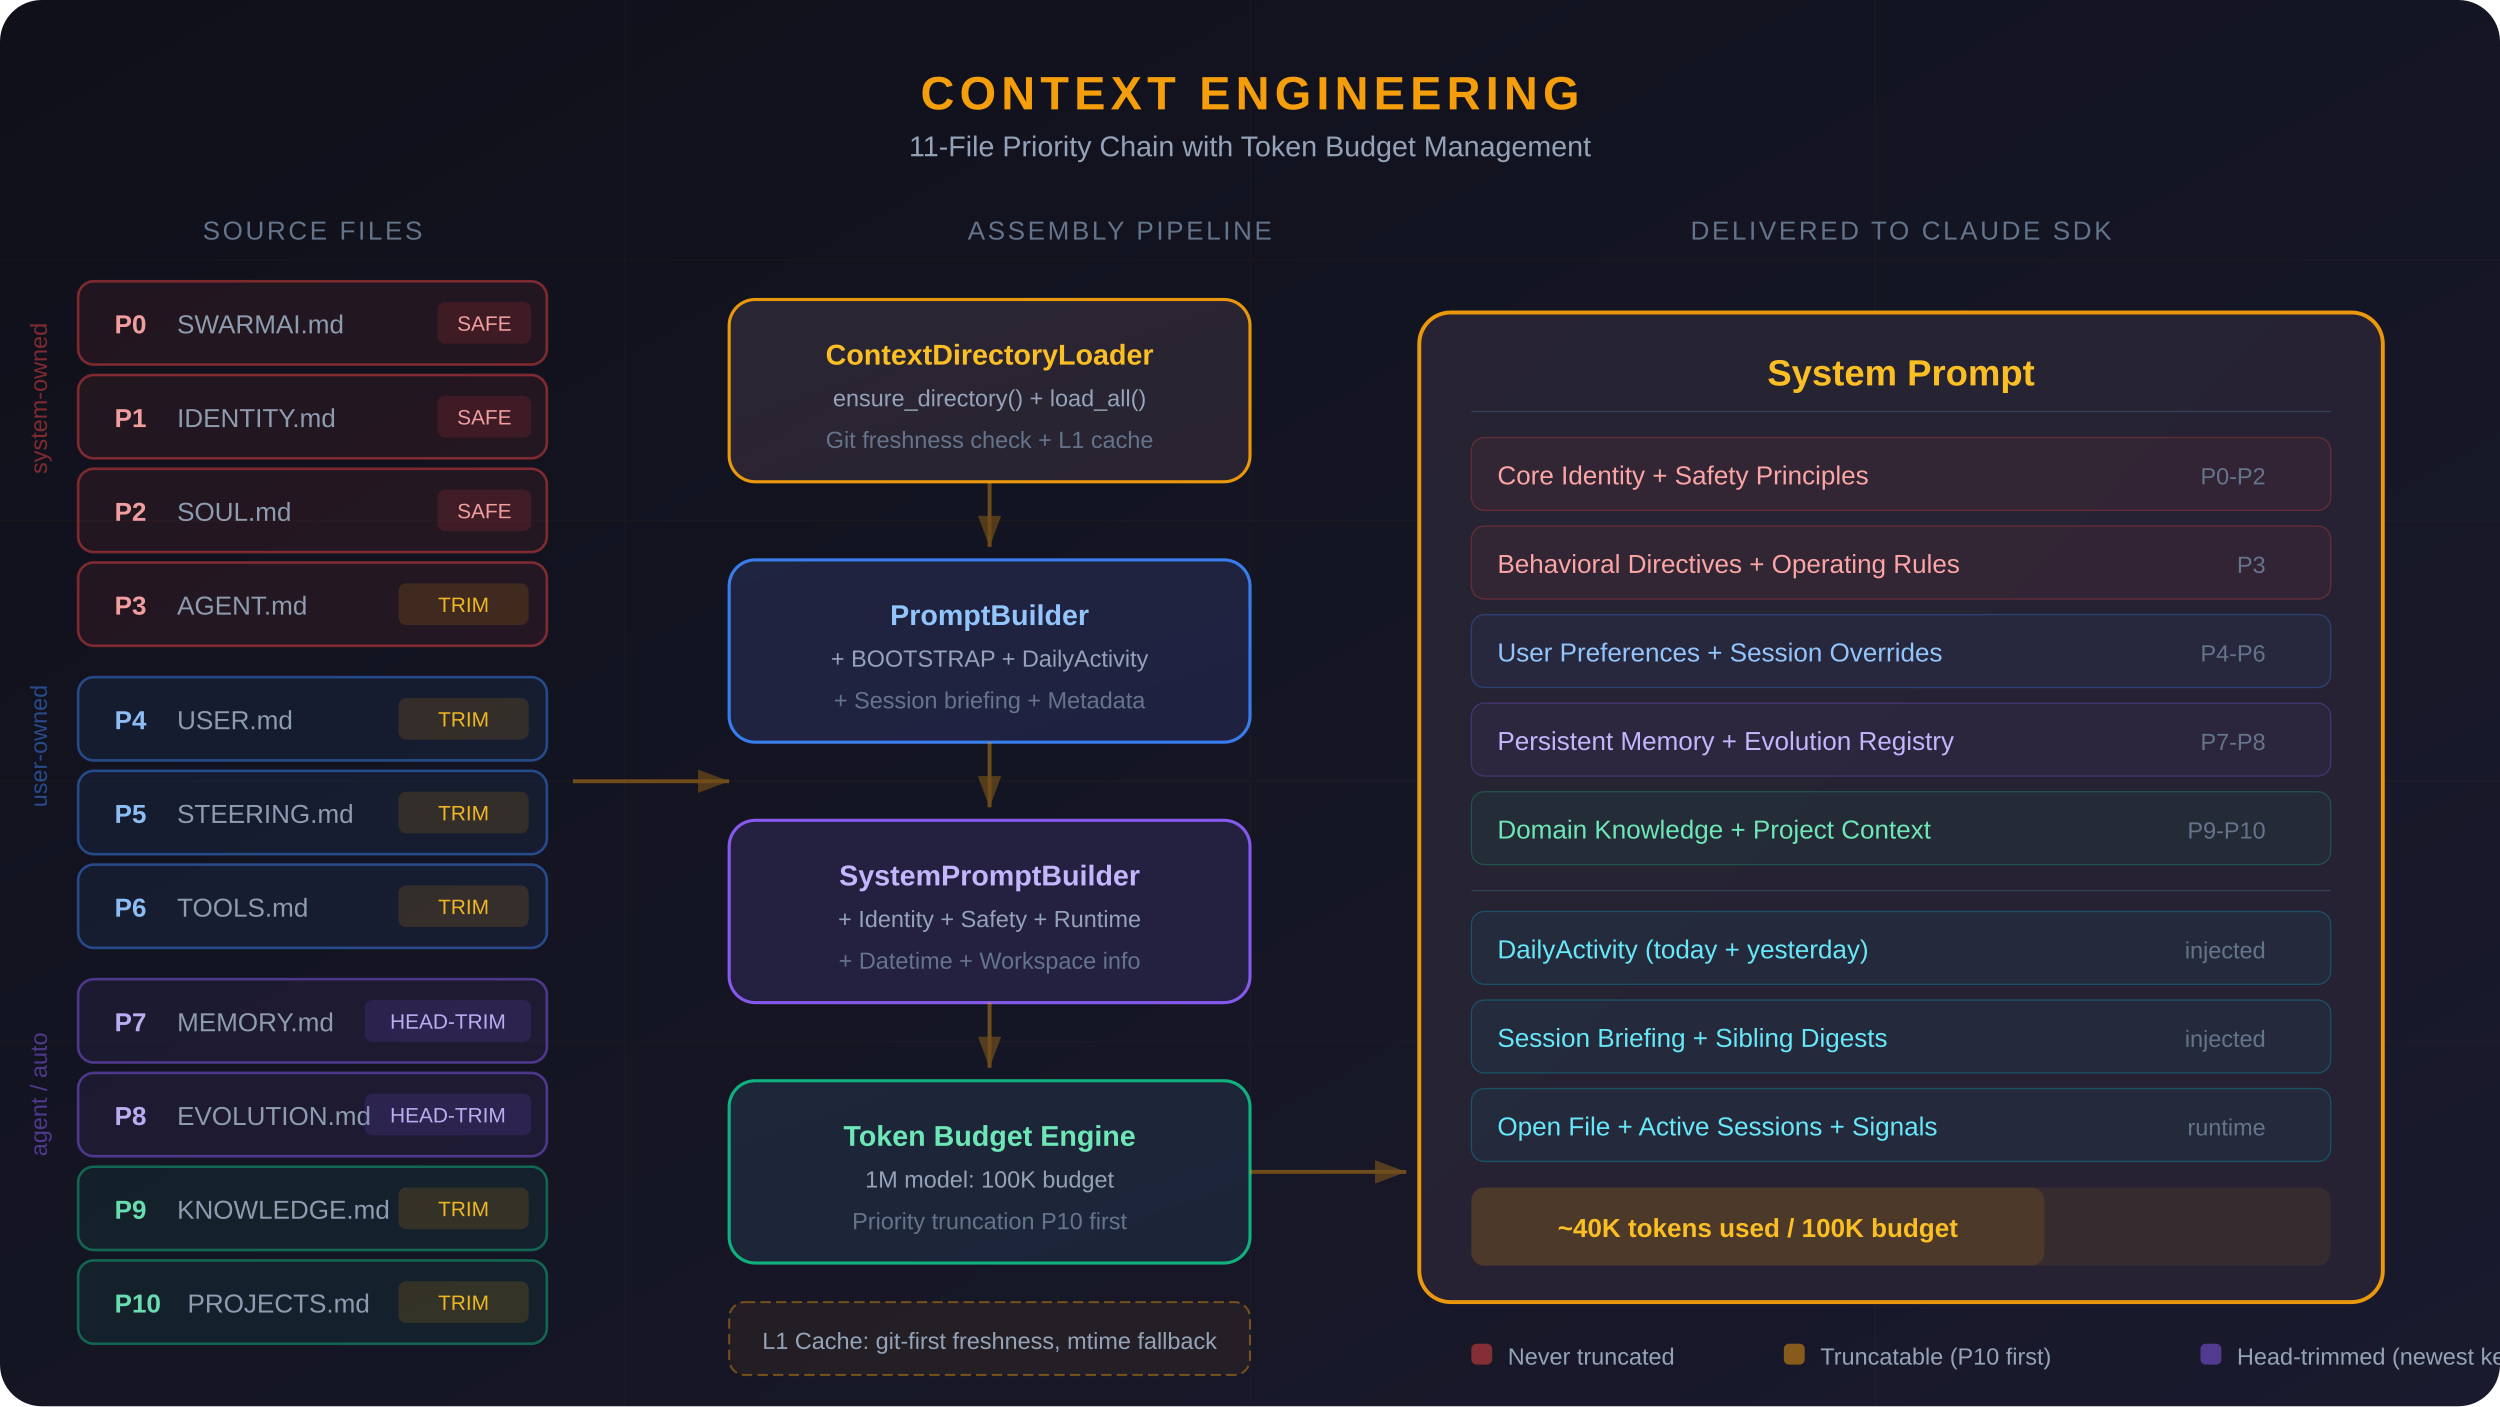
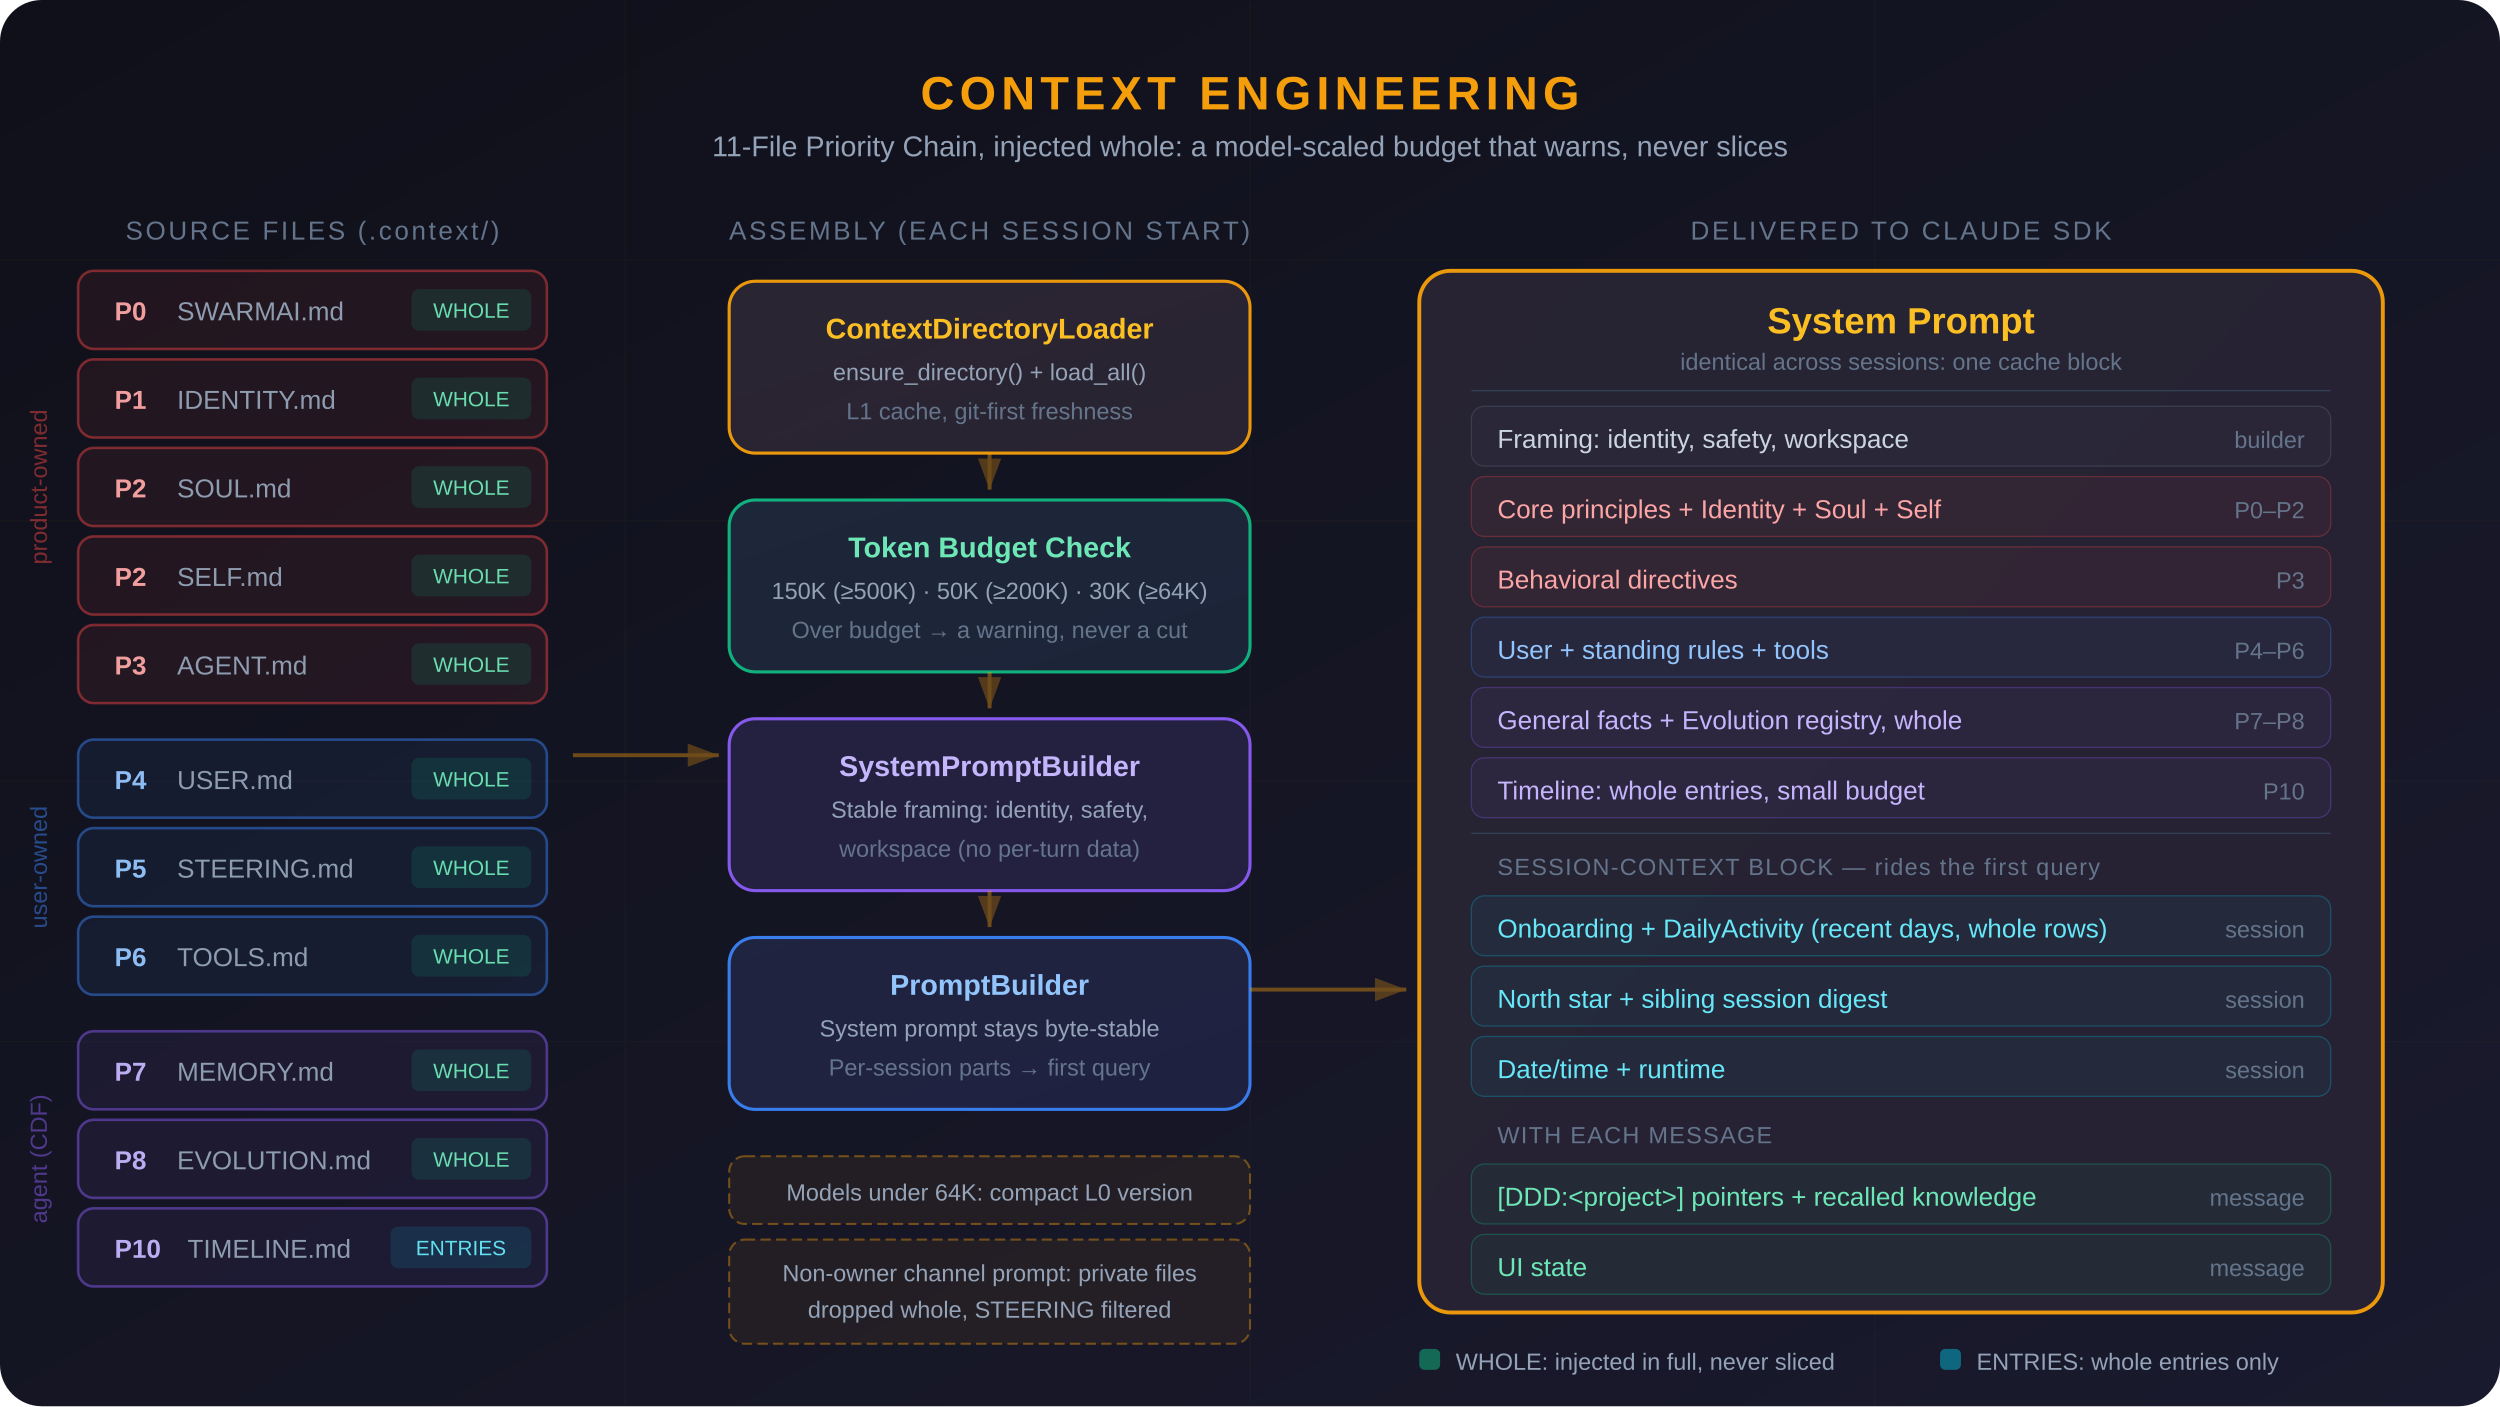
<svg xmlns="http://www.w3.org/2000/svg" viewBox="0 0 960 540" width="960" height="540">
  <defs>
    <linearGradient id="bg" x1="0%" y1="0%" x2="100%" y2="100%">
      <stop offset="0%" stop-color="#0f1019" />
      <stop offset="100%" stop-color="#1a1a2e" />
    </linearGradient>
    <linearGradient id="gold" x1="0%" y1="0%" x2="100%" y2="100%">
      <stop offset="0%" stop-color="#f59e0b" />
      <stop offset="100%" stop-color="#d97706" />
    </linearGradient>
    <linearGradient id="blue" x1="0%" y1="0%" x2="100%" y2="100%">
      <stop offset="0%" stop-color="#3b82f6" />
      <stop offset="100%" stop-color="#2563eb" />
    </linearGradient>
    <linearGradient id="purple" x1="0%" y1="0%" x2="100%" y2="100%">
      <stop offset="0%" stop-color="#8b5cf6" />
      <stop offset="100%" stop-color="#7c3aed" />
    </linearGradient>
    <linearGradient id="green" x1="0%" y1="0%" x2="100%" y2="100%">
      <stop offset="0%" stop-color="#10b981" />
      <stop offset="100%" stop-color="#059669" />
    </linearGradient>
    <linearGradient id="red" x1="0%" y1="0%" x2="100%" y2="100%">
      <stop offset="0%" stop-color="#ef4444" />
      <stop offset="100%" stop-color="#dc2626" />
    </linearGradient>
    <marker id="arrowGold" markerWidth="8" markerHeight="6" refX="8" refY="3" orient="auto">
      <polygon points="0 0, 8 3, 0 6" fill="#f59e0b" opacity="0.7" />
    </marker>
  </defs>
  <rect width="960" height="540" rx="16" fill="url(#bg)" />
  <g opacity="0.03" stroke="#f59e0b">
    <line x1="0" y1="100" x2="960" y2="100" stroke-width="0.5" />
    <line x1="0" y1="200" x2="960" y2="200" stroke-width="0.5" />
    <line x1="0" y1="300" x2="960" y2="300" stroke-width="0.5" />
    <line x1="0" y1="400" x2="960" y2="400" stroke-width="0.5" />
    <line x1="240" y1="0" x2="240" y2="540" stroke-width="0.5" />
    <line x1="480" y1="0" x2="480" y2="540" stroke-width="0.5" />
    <line x1="720" y1="0" x2="720" y2="540" stroke-width="0.5" />
  </g>
  <text x="480" y="42" text-anchor="middle" fill="#f59e0b" font-family="Arial,Helvetica,sans-serif" font-size="18" font-weight="bold" letter-spacing="2">CONTEXT ENGINEERING</text>
-   <text x="480" y="60" text-anchor="middle" fill="#94a3b8" font-family="Arial,Helvetica,sans-serif" font-size="11">11-File Priority Chain with Token Budget Management</text>
-   <text x="120" y="92" text-anchor="middle" fill="#64748b" font-family="Arial,Helvetica,sans-serif" font-size="10" letter-spacing="1">SOURCE FILES</text>
-   <g opacity="0.95">
-     <rect x="30" y="108" width="180" height="32" rx="6" fill="#ef4444" fill-opacity="0.08" stroke="#ef4444" stroke-width="1" stroke-opacity="0.5" />
-     <text x="44" y="128" fill="#fca5a5" font-family="Arial,Helvetica,sans-serif" font-size="10" font-weight="bold">P0</text>
-     <text x="68" y="128" fill="#94a3b8" font-family="Arial,Helvetica,sans-serif" font-size="10">SWARMAI.md</text>
-     <rect x="168" y="116" width="36" height="16" rx="3" fill="#ef4444" fill-opacity="0.15" />
-     <text x="186" y="127" text-anchor="middle" fill="#fca5a5" font-family="Arial,Helvetica,sans-serif" font-size="8">SAFE</text>
-   </g>
-   <g opacity="0.95">
-     <rect x="30" y="144" width="180" height="32" rx="6" fill="#ef4444" fill-opacity="0.08" stroke="#ef4444" stroke-width="1" stroke-opacity="0.5" />
-     <text x="44" y="164" fill="#fca5a5" font-family="Arial,Helvetica,sans-serif" font-size="10" font-weight="bold">P1</text>
-     <text x="68" y="164" fill="#94a3b8" font-family="Arial,Helvetica,sans-serif" font-size="10">IDENTITY.md</text>
-     <rect x="168" y="152" width="36" height="16" rx="3" fill="#ef4444" fill-opacity="0.15" />
-     <text x="186" y="163" text-anchor="middle" fill="#fca5a5" font-family="Arial,Helvetica,sans-serif" font-size="8">SAFE</text>
-   </g>
-   <g opacity="0.95">
-     <rect x="30" y="180" width="180" height="32" rx="6" fill="#ef4444" fill-opacity="0.08" stroke="#ef4444" stroke-width="1" stroke-opacity="0.5" />
-     <text x="44" y="200" fill="#fca5a5" font-family="Arial,Helvetica,sans-serif" font-size="10" font-weight="bold">P2</text>
-     <text x="68" y="200" fill="#94a3b8" font-family="Arial,Helvetica,sans-serif" font-size="10">SOUL.md</text>
-     <rect x="168" y="188" width="36" height="16" rx="3" fill="#ef4444" fill-opacity="0.15" />
-     <text x="186" y="199" text-anchor="middle" fill="#fca5a5" font-family="Arial,Helvetica,sans-serif" font-size="8">SAFE</text>
-   </g>
-   <g opacity="0.95">
-     <rect x="30" y="216" width="180" height="32" rx="6" fill="#ef4444" fill-opacity="0.08" stroke="#ef4444" stroke-width="1" stroke-opacity="0.5" />
-     <text x="44" y="236" fill="#fca5a5" font-family="Arial,Helvetica,sans-serif" font-size="10" font-weight="bold">P3</text>
-     <text x="68" y="236" fill="#94a3b8" font-family="Arial,Helvetica,sans-serif" font-size="10">AGENT.md</text>
-     <rect x="153" y="224" width="50" height="16" rx="3" fill="#f59e0b" fill-opacity="0.15" />
-     <text x="178" y="235" text-anchor="middle" fill="#fbbf24" font-family="Arial,Helvetica,sans-serif" font-size="8">TRIM</text>
-   </g>
-   <text x="18" y="182" fill="#ef4444" font-family="Arial,Helvetica,sans-serif" font-size="9" opacity="0.5" transform="rotate(-90,18,182)">system-owned</text>
-   <g opacity="0.95">
-     <rect x="30" y="260" width="180" height="32" rx="6" fill="#3b82f6" fill-opacity="0.08" stroke="#3b82f6" stroke-width="1" stroke-opacity="0.5" />
-     <text x="44" y="280" fill="#93c5fd" font-family="Arial,Helvetica,sans-serif" font-size="10" font-weight="bold">P4</text>
-     <text x="68" y="280" fill="#94a3b8" font-family="Arial,Helvetica,sans-serif" font-size="10">USER.md</text>
-     <rect x="153" y="268" width="50" height="16" rx="3" fill="#f59e0b" fill-opacity="0.15" />
-     <text x="178" y="279" text-anchor="middle" fill="#fbbf24" font-family="Arial,Helvetica,sans-serif" font-size="8">TRIM</text>
-   </g>
-   <g opacity="0.95">
-     <rect x="30" y="296" width="180" height="32" rx="6" fill="#3b82f6" fill-opacity="0.08" stroke="#3b82f6" stroke-width="1" stroke-opacity="0.5" />
-     <text x="44" y="316" fill="#93c5fd" font-family="Arial,Helvetica,sans-serif" font-size="10" font-weight="bold">P5</text>
-     <text x="68" y="316" fill="#94a3b8" font-family="Arial,Helvetica,sans-serif" font-size="10">STEERING.md</text>
-     <rect x="153" y="304" width="50" height="16" rx="3" fill="#f59e0b" fill-opacity="0.15" />
-     <text x="178" y="315" text-anchor="middle" fill="#fbbf24" font-family="Arial,Helvetica,sans-serif" font-size="8">TRIM</text>
-   </g>
-   <g opacity="0.95">
-     <rect x="30" y="332" width="180" height="32" rx="6" fill="#3b82f6" fill-opacity="0.08" stroke="#3b82f6" stroke-width="1" stroke-opacity="0.5" />
-     <text x="44" y="352" fill="#93c5fd" font-family="Arial,Helvetica,sans-serif" font-size="10" font-weight="bold">P6</text>
-     <text x="68" y="352" fill="#94a3b8" font-family="Arial,Helvetica,sans-serif" font-size="10">TOOLS.md</text>
-     <rect x="153" y="340" width="50" height="16" rx="3" fill="#f59e0b" fill-opacity="0.15" />
-     <text x="178" y="351" text-anchor="middle" fill="#fbbf24" font-family="Arial,Helvetica,sans-serif" font-size="8">TRIM</text>
-   </g>
-   <text x="18" y="310" fill="#3b82f6" font-family="Arial,Helvetica,sans-serif" font-size="9" opacity="0.5" transform="rotate(-90,18,310)">user-owned</text>
-   <g opacity="0.95">
-     <rect x="30" y="376" width="180" height="32" rx="6" fill="#8b5cf6" fill-opacity="0.08" stroke="#8b5cf6" stroke-width="1" stroke-opacity="0.5" />
-     <text x="44" y="396" fill="#c4b5fd" font-family="Arial,Helvetica,sans-serif" font-size="10" font-weight="bold">P7</text>
-     <text x="68" y="396" fill="#94a3b8" font-family="Arial,Helvetica,sans-serif" font-size="10">MEMORY.md</text>
-     <rect x="140" y="384" width="64" height="16" rx="3" fill="#8b5cf6" fill-opacity="0.15" />
-     <text x="172" y="395" text-anchor="middle" fill="#c4b5fd" font-family="Arial,Helvetica,sans-serif" font-size="8">HEAD-TRIM</text>
-   </g>
-   <g opacity="0.95">
-     <rect x="30" y="412" width="180" height="32" rx="6" fill="#8b5cf6" fill-opacity="0.08" stroke="#8b5cf6" stroke-width="1" stroke-opacity="0.5" />
-     <text x="44" y="432" fill="#c4b5fd" font-family="Arial,Helvetica,sans-serif" font-size="10" font-weight="bold">P8</text>
-     <text x="68" y="432" fill="#94a3b8" font-family="Arial,Helvetica,sans-serif" font-size="10">EVOLUTION.md</text>
-     <rect x="140" y="420" width="64" height="16" rx="3" fill="#8b5cf6" fill-opacity="0.15" />
-     <text x="172" y="431" text-anchor="middle" fill="#c4b5fd" font-family="Arial,Helvetica,sans-serif" font-size="8">HEAD-TRIM</text>
-   </g>
-   <g opacity="0.95">
-     <rect x="30" y="448" width="180" height="32" rx="6" fill="#10b981" fill-opacity="0.08" stroke="#10b981" stroke-width="1" stroke-opacity="0.5" />
-     <text x="44" y="468" fill="#6ee7b7" font-family="Arial,Helvetica,sans-serif" font-size="10" font-weight="bold">P9</text>
-     <text x="68" y="468" fill="#94a3b8" font-family="Arial,Helvetica,sans-serif" font-size="10">KNOWLEDGE.md</text>
-     <rect x="153" y="456" width="50" height="16" rx="3" fill="#f59e0b" fill-opacity="0.15" />
-     <text x="178" y="467" text-anchor="middle" fill="#fbbf24" font-family="Arial,Helvetica,sans-serif" font-size="8">TRIM</text>
-   </g>
-   <g opacity="0.95">
-     <rect x="30" y="484" width="180" height="32" rx="6" fill="#10b981" fill-opacity="0.08" stroke="#10b981" stroke-width="1" stroke-opacity="0.5" />
-     <text x="44" y="504" fill="#6ee7b7" font-family="Arial,Helvetica,sans-serif" font-size="10" font-weight="bold">P10</text>
-     <text x="72" y="504" fill="#94a3b8" font-family="Arial,Helvetica,sans-serif" font-size="10">PROJECTS.md</text>
-     <rect x="153" y="492" width="50" height="16" rx="3" fill="#f59e0b" fill-opacity="0.15" />
-     <text x="178" y="503" text-anchor="middle" fill="#fbbf24" font-family="Arial,Helvetica,sans-serif" font-size="8">TRIM</text>
-   </g>
-   <text x="18" y="444" fill="#8b5cf6" font-family="Arial,Helvetica,sans-serif" font-size="9" opacity="0.5" transform="rotate(-90,18,444)">agent / auto</text>
-   <path d="M 220,300 L 280,300" stroke="#f59e0b" stroke-width="1.5" opacity="0.4" marker-end="url(#arrowGold)" />
-   <text x="430" y="92" text-anchor="middle" fill="#64748b" font-family="Arial,Helvetica,sans-serif" font-size="10" letter-spacing="1">ASSEMBLY PIPELINE</text>
-   <rect x="280" y="115" width="200" height="70" rx="10" fill="#1e1e36" stroke="#f59e0b" stroke-width="1.2" opacity="0.95" />
-   <rect x="280" y="115" width="200" height="70" rx="10" fill="url(#gold)" opacity="0.06" />
-   <text x="380" y="140" text-anchor="middle" fill="#fbbf24" font-family="Arial,Helvetica,sans-serif" font-size="11" font-weight="bold">ContextDirectoryLoader</text>
-   <text x="380" y="156" text-anchor="middle" fill="#94a3b8" font-family="Arial,Helvetica,sans-serif" font-size="9">ensure_directory() + load_all()</text>
-   <text x="380" y="172" text-anchor="middle" fill="#64748b" font-family="Arial,Helvetica,sans-serif" font-size="9">Git freshness check + L1 cache</text>
-   <path d="M 380,185 L 380,210" stroke="#f59e0b" stroke-width="1.5" opacity="0.4" marker-end="url(#arrowGold)" />
-   <rect x="280" y="215" width="200" height="70" rx="10" fill="#1e1e36" stroke="#3b82f6" stroke-width="1.2" opacity="0.95" />
-   <rect x="280" y="215" width="200" height="70" rx="10" fill="url(#blue)" opacity="0.06" />
-   <text x="380" y="240" text-anchor="middle" fill="#93c5fd" font-family="Arial,Helvetica,sans-serif" font-size="11" font-weight="bold">PromptBuilder</text>
-   <text x="380" y="256" text-anchor="middle" fill="#94a3b8" font-family="Arial,Helvetica,sans-serif" font-size="9">+ BOOTSTRAP + DailyActivity</text>
-   <text x="380" y="272" text-anchor="middle" fill="#64748b" font-family="Arial,Helvetica,sans-serif" font-size="9">+ Session briefing + Metadata</text>
-   <path d="M 380,285 L 380,310" stroke="#f59e0b" stroke-width="1.5" opacity="0.4" marker-end="url(#arrowGold)" />
-   <rect x="280" y="315" width="200" height="70" rx="10" fill="#1e1e36" stroke="#8b5cf6" stroke-width="1.2" opacity="0.95" />
-   <rect x="280" y="315" width="200" height="70" rx="10" fill="url(#purple)" opacity="0.06" />
-   <text x="380" y="340" text-anchor="middle" fill="#c4b5fd" font-family="Arial,Helvetica,sans-serif" font-size="11" font-weight="bold">SystemPromptBuilder</text>
-   <text x="380" y="356" text-anchor="middle" fill="#94a3b8" font-family="Arial,Helvetica,sans-serif" font-size="9">+ Identity + Safety + Runtime</text>
-   <text x="380" y="372" text-anchor="middle" fill="#64748b" font-family="Arial,Helvetica,sans-serif" font-size="9">+ Datetime + Workspace info</text>
-   <path d="M 380,385 L 380,410" stroke="#f59e0b" stroke-width="1.5" opacity="0.4" marker-end="url(#arrowGold)" />
-   <rect x="280" y="415" width="200" height="70" rx="10" fill="#1e1e36" stroke="#10b981" stroke-width="1.2" opacity="0.95" />
-   <rect x="280" y="415" width="200" height="70" rx="10" fill="url(#green)" opacity="0.06" />
-   <text x="380" y="440" text-anchor="middle" fill="#6ee7b7" font-family="Arial,Helvetica,sans-serif" font-size="11" font-weight="bold">Token Budget Engine</text>
-   <text x="380" y="456" text-anchor="middle" fill="#94a3b8" font-family="Arial,Helvetica,sans-serif" font-size="9">1M model: 100K budget</text>
-   <text x="380" y="472" text-anchor="middle" fill="#64748b" font-family="Arial,Helvetica,sans-serif" font-size="9">Priority truncation P10 first</text>
-   <path d="M 480,450 L 540,450" stroke="#f59e0b" stroke-width="1.5" opacity="0.4" marker-end="url(#arrowGold)" />
+   <text x="480" y="60" text-anchor="middle" fill="#94a3b8" font-family="Arial,Helvetica,sans-serif" font-size="11">11-File Priority Chain, injected whole: a model-scaled budget that warns, never slices</text>
+   <text x="120" y="92" text-anchor="middle" fill="#64748b" font-family="Arial,Helvetica,sans-serif" font-size="10" letter-spacing="1">SOURCE FILES (.context/)</text>
+   <g opacity="0.95">
+     <rect x="30" y="104" width="180" height="30" rx="6" fill="#ef4444" fill-opacity="0.08" stroke="#ef4444" stroke-width="1" stroke-opacity="0.5" />
+     <text x="44" y="123" fill="#fca5a5" font-family="Arial,Helvetica,sans-serif" font-size="10" font-weight="bold">P0</text>
+     <text x="68" y="123" fill="#94a3b8" font-family="Arial,Helvetica,sans-serif" font-size="10">SWARMAI.md</text>
+     <rect x="158" y="111" width="46" height="16" rx="3" fill="#10b981" fill-opacity="0.15" />
+     <text x="181" y="122" text-anchor="middle" fill="#6ee7b7" font-family="Arial,Helvetica,sans-serif" font-size="8">WHOLE</text>
+   </g>
+   <g opacity="0.95">
+     <rect x="30" y="138" width="180" height="30" rx="6" fill="#ef4444" fill-opacity="0.08" stroke="#ef4444" stroke-width="1" stroke-opacity="0.5" />
+     <text x="44" y="157" fill="#fca5a5" font-family="Arial,Helvetica,sans-serif" font-size="10" font-weight="bold">P1</text>
+     <text x="68" y="157" fill="#94a3b8" font-family="Arial,Helvetica,sans-serif" font-size="10">IDENTITY.md</text>
+     <rect x="158" y="145" width="46" height="16" rx="3" fill="#10b981" fill-opacity="0.15" />
+     <text x="181" y="156" text-anchor="middle" fill="#6ee7b7" font-family="Arial,Helvetica,sans-serif" font-size="8">WHOLE</text>
+   </g>
+   <g opacity="0.95">
+     <rect x="30" y="172" width="180" height="30" rx="6" fill="#ef4444" fill-opacity="0.08" stroke="#ef4444" stroke-width="1" stroke-opacity="0.5" />
+     <text x="44" y="191" fill="#fca5a5" font-family="Arial,Helvetica,sans-serif" font-size="10" font-weight="bold">P2</text>
+     <text x="68" y="191" fill="#94a3b8" font-family="Arial,Helvetica,sans-serif" font-size="10">SOUL.md</text>
+     <rect x="158" y="179" width="46" height="16" rx="3" fill="#10b981" fill-opacity="0.15" />
+     <text x="181" y="190" text-anchor="middle" fill="#6ee7b7" font-family="Arial,Helvetica,sans-serif" font-size="8">WHOLE</text>
+   </g>
+   <g opacity="0.95">
+     <rect x="30" y="206" width="180" height="30" rx="6" fill="#ef4444" fill-opacity="0.08" stroke="#ef4444" stroke-width="1" stroke-opacity="0.5" />
+     <text x="44" y="225" fill="#fca5a5" font-family="Arial,Helvetica,sans-serif" font-size="10" font-weight="bold">P2</text>
+     <text x="68" y="225" fill="#94a3b8" font-family="Arial,Helvetica,sans-serif" font-size="10">SELF.md</text>
+     <rect x="158" y="213" width="46" height="16" rx="3" fill="#10b981" fill-opacity="0.15" />
+     <text x="181" y="224" text-anchor="middle" fill="#6ee7b7" font-family="Arial,Helvetica,sans-serif" font-size="8">WHOLE</text>
+   </g>
+   <g opacity="0.95">
+     <rect x="30" y="240" width="180" height="30" rx="6" fill="#ef4444" fill-opacity="0.08" stroke="#ef4444" stroke-width="1" stroke-opacity="0.5" />
+     <text x="44" y="259" fill="#fca5a5" font-family="Arial,Helvetica,sans-serif" font-size="10" font-weight="bold">P3</text>
+     <text x="68" y="259" fill="#94a3b8" font-family="Arial,Helvetica,sans-serif" font-size="10">AGENT.md</text>
+     <rect x="158" y="247" width="46" height="16" rx="3" fill="#10b981" fill-opacity="0.15" />
+     <text x="181" y="258" text-anchor="middle" fill="#6ee7b7" font-family="Arial,Helvetica,sans-serif" font-size="8">WHOLE</text>
+   </g>
+   <text x="18" y="187" text-anchor="middle" fill="#ef4444" font-family="Arial,Helvetica,sans-serif" font-size="9" opacity="0.5" transform="rotate(-90,18,187)">product-owned</text>
+   <g opacity="0.95">
+     <rect x="30" y="284" width="180" height="30" rx="6" fill="#3b82f6" fill-opacity="0.08" stroke="#3b82f6" stroke-width="1" stroke-opacity="0.5" />
+     <text x="44" y="303" fill="#93c5fd" font-family="Arial,Helvetica,sans-serif" font-size="10" font-weight="bold">P4</text>
+     <text x="68" y="303" fill="#94a3b8" font-family="Arial,Helvetica,sans-serif" font-size="10">USER.md</text>
+     <rect x="158" y="291" width="46" height="16" rx="3" fill="#10b981" fill-opacity="0.15" />
+     <text x="181" y="302" text-anchor="middle" fill="#6ee7b7" font-family="Arial,Helvetica,sans-serif" font-size="8">WHOLE</text>
+   </g>
+   <g opacity="0.95">
+     <rect x="30" y="318" width="180" height="30" rx="6" fill="#3b82f6" fill-opacity="0.08" stroke="#3b82f6" stroke-width="1" stroke-opacity="0.5" />
+     <text x="44" y="337" fill="#93c5fd" font-family="Arial,Helvetica,sans-serif" font-size="10" font-weight="bold">P5</text>
+     <text x="68" y="337" fill="#94a3b8" font-family="Arial,Helvetica,sans-serif" font-size="10">STEERING.md</text>
+     <rect x="158" y="325" width="46" height="16" rx="3" fill="#10b981" fill-opacity="0.15" />
+     <text x="181" y="336" text-anchor="middle" fill="#6ee7b7" font-family="Arial,Helvetica,sans-serif" font-size="8">WHOLE</text>
+   </g>
+   <g opacity="0.95">
+     <rect x="30" y="352" width="180" height="30" rx="6" fill="#3b82f6" fill-opacity="0.08" stroke="#3b82f6" stroke-width="1" stroke-opacity="0.5" />
+     <text x="44" y="371" fill="#93c5fd" font-family="Arial,Helvetica,sans-serif" font-size="10" font-weight="bold">P6</text>
+     <text x="68" y="371" fill="#94a3b8" font-family="Arial,Helvetica,sans-serif" font-size="10">TOOLS.md</text>
+     <rect x="158" y="359" width="46" height="16" rx="3" fill="#10b981" fill-opacity="0.15" />
+     <text x="181" y="370" text-anchor="middle" fill="#6ee7b7" font-family="Arial,Helvetica,sans-serif" font-size="8">WHOLE</text>
+   </g>
+   <text x="18" y="333" text-anchor="middle" fill="#3b82f6" font-family="Arial,Helvetica,sans-serif" font-size="9" opacity="0.5" transform="rotate(-90,18,333)">user-owned</text>
+   <g opacity="0.95">
+     <rect x="30" y="396" width="180" height="30" rx="6" fill="#8b5cf6" fill-opacity="0.08" stroke="#8b5cf6" stroke-width="1" stroke-opacity="0.5" />
+     <text x="44" y="415" fill="#c4b5fd" font-family="Arial,Helvetica,sans-serif" font-size="10" font-weight="bold">P7</text>
+     <text x="68" y="415" fill="#94a3b8" font-family="Arial,Helvetica,sans-serif" font-size="10">MEMORY.md</text>
+     <rect x="158" y="403" width="46" height="16" rx="3" fill="#10b981" fill-opacity="0.15" />
+     <text x="181" y="414" text-anchor="middle" fill="#6ee7b7" font-family="Arial,Helvetica,sans-serif" font-size="8">WHOLE</text>
+   </g>
+   <g opacity="0.95">
+     <rect x="30" y="430" width="180" height="30" rx="6" fill="#8b5cf6" fill-opacity="0.08" stroke="#8b5cf6" stroke-width="1" stroke-opacity="0.5" />
+     <text x="44" y="449" fill="#c4b5fd" font-family="Arial,Helvetica,sans-serif" font-size="10" font-weight="bold">P8</text>
+     <text x="68" y="449" fill="#94a3b8" font-family="Arial,Helvetica,sans-serif" font-size="10">EVOLUTION.md</text>
+     <rect x="158" y="437" width="46" height="16" rx="3" fill="#10b981" fill-opacity="0.15" />
+     <text x="181" y="448" text-anchor="middle" fill="#6ee7b7" font-family="Arial,Helvetica,sans-serif" font-size="8">WHOLE</text>
+   </g>
+   <g opacity="0.95">
+     <rect x="30" y="464" width="180" height="30" rx="6" fill="#8b5cf6" fill-opacity="0.08" stroke="#8b5cf6" stroke-width="1" stroke-opacity="0.5" />
+     <text x="44" y="483" fill="#c4b5fd" font-family="Arial,Helvetica,sans-serif" font-size="10" font-weight="bold">P10</text>
+     <text x="72" y="483" fill="#94a3b8" font-family="Arial,Helvetica,sans-serif" font-size="10">TIMELINE.md</text>
+     <rect x="150" y="471" width="54" height="16" rx="3" fill="#06b6d4" fill-opacity="0.15" />
+     <text x="177" y="482" text-anchor="middle" fill="#67e8f9" font-family="Arial,Helvetica,sans-serif" font-size="8">ENTRIES</text>
+   </g>
+   <text x="18" y="445" text-anchor="middle" fill="#8b5cf6" font-family="Arial,Helvetica,sans-serif" font-size="9" opacity="0.5" transform="rotate(-90,18,445)">agent (CDF)</text>
+   <path d="M 220,290 L 276,290" stroke="#f59e0b" stroke-width="1.5" opacity="0.4" marker-end="url(#arrowGold)" />
+   <text x="380" y="92" text-anchor="middle" fill="#64748b" font-family="Arial,Helvetica,sans-serif" font-size="10" letter-spacing="1">ASSEMBLY (EACH SESSION START)</text>
+   <rect x="280" y="108" width="200" height="66" rx="10" fill="#1e1e36" stroke="#f59e0b" stroke-width="1.2" opacity="0.95" />
+   <rect x="280" y="108" width="200" height="66" rx="10" fill="url(#gold)" opacity="0.06" />
+   <text x="380" y="130" text-anchor="middle" fill="#fbbf24" font-family="Arial,Helvetica,sans-serif" font-size="11" font-weight="bold">ContextDirectoryLoader</text>
+   <text x="380" y="146" text-anchor="middle" fill="#94a3b8" font-family="Arial,Helvetica,sans-serif" font-size="9">ensure_directory() + load_all()</text>
+   <text x="380" y="161" text-anchor="middle" fill="#64748b" font-family="Arial,Helvetica,sans-serif" font-size="9">L1 cache, git-first freshness</text>
+   <path d="M 380,174 L 380,188" stroke="#f59e0b" stroke-width="1.5" opacity="0.4" marker-end="url(#arrowGold)" />
+   <rect x="280" y="192" width="200" height="66" rx="10" fill="#1e1e36" stroke="#10b981" stroke-width="1.2" opacity="0.95" />
+   <rect x="280" y="192" width="200" height="66" rx="10" fill="url(#green)" opacity="0.06" />
+   <text x="380" y="214" text-anchor="middle" fill="#6ee7b7" font-family="Arial,Helvetica,sans-serif" font-size="11" font-weight="bold">Token Budget Check</text>
+   <text x="380" y="230" text-anchor="middle" fill="#94a3b8" font-family="Arial,Helvetica,sans-serif" font-size="9">150K (≥500K) · 50K (≥200K) · 30K (≥64K)</text>
+   <text x="380" y="245" text-anchor="middle" fill="#64748b" font-family="Arial,Helvetica,sans-serif" font-size="9">Over budget → a warning, never a cut</text>
+   <path d="M 380,258 L 380,272" stroke="#f59e0b" stroke-width="1.5" opacity="0.4" marker-end="url(#arrowGold)" />
+   <rect x="280" y="276" width="200" height="66" rx="10" fill="#1e1e36" stroke="#8b5cf6" stroke-width="1.2" opacity="0.95" />
+   <rect x="280" y="276" width="200" height="66" rx="10" fill="url(#purple)" opacity="0.06" />
+   <text x="380" y="298" text-anchor="middle" fill="#c4b5fd" font-family="Arial,Helvetica,sans-serif" font-size="11" font-weight="bold">SystemPromptBuilder</text>
+   <text x="380" y="314" text-anchor="middle" fill="#94a3b8" font-family="Arial,Helvetica,sans-serif" font-size="9">Stable framing: identity, safety,</text>
+   <text x="380" y="329" text-anchor="middle" fill="#64748b" font-family="Arial,Helvetica,sans-serif" font-size="9">workspace (no per-turn data)</text>
+   <path d="M 380,342 L 380,356" stroke="#f59e0b" stroke-width="1.5" opacity="0.4" marker-end="url(#arrowGold)" />
+   <rect x="280" y="360" width="200" height="66" rx="10" fill="#1e1e36" stroke="#3b82f6" stroke-width="1.2" opacity="0.95" />
+   <rect x="280" y="360" width="200" height="66" rx="10" fill="url(#blue)" opacity="0.06" />
+   <text x="380" y="382" text-anchor="middle" fill="#93c5fd" font-family="Arial,Helvetica,sans-serif" font-size="11" font-weight="bold">PromptBuilder</text>
+   <text x="380" y="398" text-anchor="middle" fill="#94a3b8" font-family="Arial,Helvetica,sans-serif" font-size="9">System prompt stays byte-stable</text>
+   <text x="380" y="413" text-anchor="middle" fill="#64748b" font-family="Arial,Helvetica,sans-serif" font-size="9">Per-session parts → first query</text>
+   <rect x="280" y="444" width="200" height="26" rx="6" fill="#f59e0b" fill-opacity="0.06" stroke="#f59e0b" stroke-width="0.8" stroke-dasharray="4 2" stroke-opacity="0.4" />
+   <text x="380" y="461" text-anchor="middle" fill="#94a3b8" font-family="Arial,Helvetica,sans-serif" font-size="9">Models under 64K: compact L0 version</text>
+   <rect x="280" y="476" width="200" height="40" rx="6" fill="#f59e0b" fill-opacity="0.06" stroke="#f59e0b" stroke-width="0.8" stroke-dasharray="4 2" stroke-opacity="0.4" />
+   <text x="380" y="492" text-anchor="middle" fill="#94a3b8" font-family="Arial,Helvetica,sans-serif" font-size="9">Non-owner channel prompt: private files</text>
+   <text x="380" y="506" text-anchor="middle" fill="#94a3b8" font-family="Arial,Helvetica,sans-serif" font-size="9">dropped whole, STEERING filtered</text>
+   <path d="M 480,380 L 540,380" stroke="#f59e0b" stroke-width="1.5" opacity="0.4" marker-end="url(#arrowGold)" />
  <text x="730" y="92" text-anchor="middle" fill="#64748b" font-family="Arial,Helvetica,sans-serif" font-size="10" letter-spacing="1">DELIVERED TO CLAUDE SDK</text>
-   <rect x="545" y="120" width="370" height="380" rx="12" fill="#1e1e36" stroke="#f59e0b" stroke-width="1.5" opacity="0.95" />
-   <rect x="545" y="120" width="370" height="380" rx="12" fill="url(#gold)" opacity="0.04" />
-   <text x="730" y="148" text-anchor="middle" fill="#fbbf24" font-family="Arial,Helvetica,sans-serif" font-size="14" font-weight="bold">System Prompt</text>
-   <line x1="565" y1="158" x2="895" y2="158" stroke="#334155" stroke-width="0.5" />
-   <rect x="565" y="168" width="330" height="28" rx="5" fill="#ef4444" fill-opacity="0.06" stroke="#ef4444" stroke-width="0.5" stroke-opacity="0.3" />
-   <text x="575" y="186" fill="#fca5a5" font-family="Arial,Helvetica,sans-serif" font-size="10">Core Identity + Safety Principles</text>
-   <text x="870" y="186" fill="#64748b" font-family="Arial,Helvetica,sans-serif" font-size="9" text-anchor="end">P0-P2</text>
-   <rect x="565" y="202" width="330" height="28" rx="5" fill="#ef4444" fill-opacity="0.06" stroke="#ef4444" stroke-width="0.5" stroke-opacity="0.3" />
-   <text x="575" y="220" fill="#fca5a5" font-family="Arial,Helvetica,sans-serif" font-size="10">Behavioral Directives + Operating Rules</text>
-   <text x="870" y="220" fill="#64748b" font-family="Arial,Helvetica,sans-serif" font-size="9" text-anchor="end">P3</text>
-   <rect x="565" y="236" width="330" height="28" rx="5" fill="#3b82f6" fill-opacity="0.06" stroke="#3b82f6" stroke-width="0.5" stroke-opacity="0.3" />
-   <text x="575" y="254" fill="#93c5fd" font-family="Arial,Helvetica,sans-serif" font-size="10">User Preferences + Session Overrides</text>
-   <text x="870" y="254" fill="#64748b" font-family="Arial,Helvetica,sans-serif" font-size="9" text-anchor="end">P4-P6</text>
-   <rect x="565" y="270" width="330" height="28" rx="5" fill="#8b5cf6" fill-opacity="0.06" stroke="#8b5cf6" stroke-width="0.5" stroke-opacity="0.3" />
-   <text x="575" y="288" fill="#c4b5fd" font-family="Arial,Helvetica,sans-serif" font-size="10">Persistent Memory + Evolution Registry</text>
-   <text x="870" y="288" fill="#64748b" font-family="Arial,Helvetica,sans-serif" font-size="9" text-anchor="end">P7-P8</text>
-   <rect x="565" y="304" width="330" height="28" rx="5" fill="#10b981" fill-opacity="0.06" stroke="#10b981" stroke-width="0.5" stroke-opacity="0.3" />
-   <text x="575" y="322" fill="#6ee7b7" font-family="Arial,Helvetica,sans-serif" font-size="10">Domain Knowledge + Project Context</text>
-   <text x="870" y="322" fill="#64748b" font-family="Arial,Helvetica,sans-serif" font-size="9" text-anchor="end">P9-P10</text>
-   <line x1="565" y1="342" x2="895" y2="342" stroke="#334155" stroke-width="0.5" />
-   <rect x="565" y="350" width="330" height="28" rx="5" fill="#06b6d4" fill-opacity="0.06" stroke="#06b6d4" stroke-width="0.5" stroke-opacity="0.3" />
-   <text x="575" y="368" fill="#67e8f9" font-family="Arial,Helvetica,sans-serif" font-size="10">DailyActivity (today + yesterday)</text>
-   <text x="870" y="368" fill="#64748b" font-family="Arial,Helvetica,sans-serif" font-size="9" text-anchor="end">injected</text>
-   <rect x="565" y="384" width="330" height="28" rx="5" fill="#06b6d4" fill-opacity="0.06" stroke="#06b6d4" stroke-width="0.5" stroke-opacity="0.3" />
-   <text x="575" y="402" fill="#67e8f9" font-family="Arial,Helvetica,sans-serif" font-size="10">Session Briefing + Sibling Digests</text>
-   <text x="870" y="402" fill="#64748b" font-family="Arial,Helvetica,sans-serif" font-size="9" text-anchor="end">injected</text>
-   <rect x="565" y="418" width="330" height="28" rx="5" fill="#06b6d4" fill-opacity="0.06" stroke="#06b6d4" stroke-width="0.5" stroke-opacity="0.3" />
-   <text x="575" y="436" fill="#67e8f9" font-family="Arial,Helvetica,sans-serif" font-size="10">Open File + Active Sessions + Signals</text>
-   <text x="870" y="436" fill="#64748b" font-family="Arial,Helvetica,sans-serif" font-size="9" text-anchor="end">runtime</text>
-   <rect x="565" y="456" width="330" height="30" rx="5" fill="#f59e0b" fill-opacity="0.08" />
-   <rect x="565" y="456" width="220" height="30" rx="5" fill="#f59e0b" fill-opacity="0.12" />
-   <text x="675" y="475" text-anchor="middle" fill="#fbbf24" font-family="Arial,Helvetica,sans-serif" font-size="10" font-weight="bold">~40K tokens used / 100K budget</text>
-   <rect x="280" y="500" width="200" height="28" rx="6" fill="#f59e0b" fill-opacity="0.06" stroke="#f59e0b" stroke-width="0.8" stroke-dasharray="4 2" stroke-opacity="0.4" />
-   <text x="380" y="518" text-anchor="middle" fill="#94a3b8" font-family="Arial,Helvetica,sans-serif" font-size="9">L1 Cache: git-first freshness, mtime fallback</text>
-   <g transform="translate(565, 520)">
-     <rect x="0" y="-4" width="8" height="8" rx="2" fill="#ef4444" opacity="0.5" />
-     <text x="14" y="4" fill="#94a3b8" font-family="Arial,Helvetica,sans-serif" font-size="9">Never truncated</text>
-     <rect x="120" y="-4" width="8" height="8" rx="2" fill="#f59e0b" opacity="0.5" />
-     <text x="134" y="4" fill="#94a3b8" font-family="Arial,Helvetica,sans-serif" font-size="9">Truncatable (P10 first)</text>
-     <rect x="280" y="-4" width="8" height="8" rx="2" fill="#8b5cf6" opacity="0.5" />
-     <text x="294" y="4" fill="#94a3b8" font-family="Arial,Helvetica,sans-serif" font-size="9">Head-trimmed (newest kept)</text>
+   <rect x="545" y="104" width="370" height="400" rx="12" fill="#1e1e36" stroke="#f59e0b" stroke-width="1.5" opacity="0.95" />
+   <rect x="545" y="104" width="370" height="400" rx="12" fill="url(#gold)" opacity="0.04" />
+   <text x="730" y="128" text-anchor="middle" fill="#fbbf24" font-family="Arial,Helvetica,sans-serif" font-size="14" font-weight="bold">System Prompt</text>
+   <text x="730" y="142" text-anchor="middle" fill="#64748b" font-family="Arial,Helvetica,sans-serif" font-size="9">identical across sessions: one cache block</text>
+   <line x1="565" y1="150" x2="895" y2="150" stroke="#334155" stroke-width="0.5" />
+   <rect x="565" y="156" width="330" height="23" rx="5" fill="#64748b" fill-opacity="0.06" stroke="#64748b" stroke-width="0.5" stroke-opacity="0.3" />
+   <text x="575" y="172" fill="#cbd5e1" font-family="Arial,Helvetica,sans-serif" font-size="10">Framing: identity, safety, workspace</text>
+   <text x="885" y="172" text-anchor="end" fill="#64748b" font-family="Arial,Helvetica,sans-serif" font-size="9">builder</text>
+   <rect x="565" y="183" width="330" height="23" rx="5" fill="#ef4444" fill-opacity="0.06" stroke="#ef4444" stroke-width="0.5" stroke-opacity="0.3" />
+   <text x="575" y="199" fill="#fca5a5" font-family="Arial,Helvetica,sans-serif" font-size="10">Core principles + Identity + Soul + Self</text>
+   <text x="885" y="199" text-anchor="end" fill="#64748b" font-family="Arial,Helvetica,sans-serif" font-size="9">P0–P2</text>
+   <rect x="565" y="210" width="330" height="23" rx="5" fill="#ef4444" fill-opacity="0.06" stroke="#ef4444" stroke-width="0.5" stroke-opacity="0.3" />
+   <text x="575" y="226" fill="#fca5a5" font-family="Arial,Helvetica,sans-serif" font-size="10">Behavioral directives</text>
+   <text x="885" y="226" text-anchor="end" fill="#64748b" font-family="Arial,Helvetica,sans-serif" font-size="9">P3</text>
+   <rect x="565" y="237" width="330" height="23" rx="5" fill="#3b82f6" fill-opacity="0.06" stroke="#3b82f6" stroke-width="0.5" stroke-opacity="0.3" />
+   <text x="575" y="253" fill="#93c5fd" font-family="Arial,Helvetica,sans-serif" font-size="10">User + standing rules + tools</text>
+   <text x="885" y="253" text-anchor="end" fill="#64748b" font-family="Arial,Helvetica,sans-serif" font-size="9">P4–P6</text>
+   <rect x="565" y="264" width="330" height="23" rx="5" fill="#8b5cf6" fill-opacity="0.06" stroke="#8b5cf6" stroke-width="0.5" stroke-opacity="0.3" />
+   <text x="575" y="280" fill="#c4b5fd" font-family="Arial,Helvetica,sans-serif" font-size="10">General facts + Evolution registry, whole</text>
+   <text x="885" y="280" text-anchor="end" fill="#64748b" font-family="Arial,Helvetica,sans-serif" font-size="9">P7–P8</text>
+   <rect x="565" y="291" width="330" height="23" rx="5" fill="#8b5cf6" fill-opacity="0.06" stroke="#8b5cf6" stroke-width="0.5" stroke-opacity="0.3" />
+   <text x="575" y="307" fill="#c4b5fd" font-family="Arial,Helvetica,sans-serif" font-size="10">Timeline: whole entries, small budget</text>
+   <text x="885" y="307" text-anchor="end" fill="#64748b" font-family="Arial,Helvetica,sans-serif" font-size="9">P10</text>
+   <line x1="565" y1="320" x2="895" y2="320" stroke="#334155" stroke-width="0.5" />
+   <text x="575" y="336" fill="#64748b" font-family="Arial,Helvetica,sans-serif" font-size="9" letter-spacing="0.5">SESSION-CONTEXT BLOCK — rides the first query</text>
+   <rect x="565" y="344" width="330" height="23" rx="5" fill="#06b6d4" fill-opacity="0.06" stroke="#06b6d4" stroke-width="0.5" stroke-opacity="0.3" />
+   <text x="575" y="360" fill="#67e8f9" font-family="Arial,Helvetica,sans-serif" font-size="10">Onboarding + DailyActivity (recent days, whole rows)</text>
+   <text x="885" y="360" text-anchor="end" fill="#64748b" font-family="Arial,Helvetica,sans-serif" font-size="9">session</text>
+   <rect x="565" y="371" width="330" height="23" rx="5" fill="#06b6d4" fill-opacity="0.06" stroke="#06b6d4" stroke-width="0.5" stroke-opacity="0.3" />
+   <text x="575" y="387" fill="#67e8f9" font-family="Arial,Helvetica,sans-serif" font-size="10">North star + sibling session digest</text>
+   <text x="885" y="387" text-anchor="end" fill="#64748b" font-family="Arial,Helvetica,sans-serif" font-size="9">session</text>
+   <rect x="565" y="398" width="330" height="23" rx="5" fill="#06b6d4" fill-opacity="0.06" stroke="#06b6d4" stroke-width="0.5" stroke-opacity="0.3" />
+   <text x="575" y="414" fill="#67e8f9" font-family="Arial,Helvetica,sans-serif" font-size="10">Date/time + runtime</text>
+   <text x="885" y="414" text-anchor="end" fill="#64748b" font-family="Arial,Helvetica,sans-serif" font-size="9">session</text>
+   <text x="575" y="439" fill="#64748b" font-family="Arial,Helvetica,sans-serif" font-size="9" letter-spacing="0.5">WITH EACH MESSAGE</text>
+   <rect x="565" y="447" width="330" height="23" rx="5" fill="#10b981" fill-opacity="0.06" stroke="#10b981" stroke-width="0.5" stroke-opacity="0.3" />
+   <text x="575" y="463" fill="#6ee7b7" font-family="Arial,Helvetica,sans-serif" font-size="10">[DDD:&lt;project&gt;] pointers + recalled knowledge</text>
+   <text x="885" y="463" text-anchor="end" fill="#64748b" font-family="Arial,Helvetica,sans-serif" font-size="9">message</text>
+   <rect x="565" y="474" width="330" height="23" rx="5" fill="#10b981" fill-opacity="0.06" stroke="#10b981" stroke-width="0.5" stroke-opacity="0.3" />
+   <text x="575" y="490" fill="#6ee7b7" font-family="Arial,Helvetica,sans-serif" font-size="10">UI state</text>
+   <text x="885" y="490" text-anchor="end" fill="#64748b" font-family="Arial,Helvetica,sans-serif" font-size="9">message</text>
+   <g transform="translate(545, 522)">
+     <rect x="0" y="-4" width="8" height="8" rx="2" fill="#10b981" opacity="0.5" />
+     <text x="14" y="4" fill="#94a3b8" font-family="Arial,Helvetica,sans-serif" font-size="9">WHOLE: injected in full, never sliced</text>
+     <rect x="200" y="-4" width="8" height="8" rx="2" fill="#06b6d4" opacity="0.5" />
+     <text x="214" y="4" fill="#94a3b8" font-family="Arial,Helvetica,sans-serif" font-size="9">ENTRIES: whole entries only</text>
  </g>
</svg>
